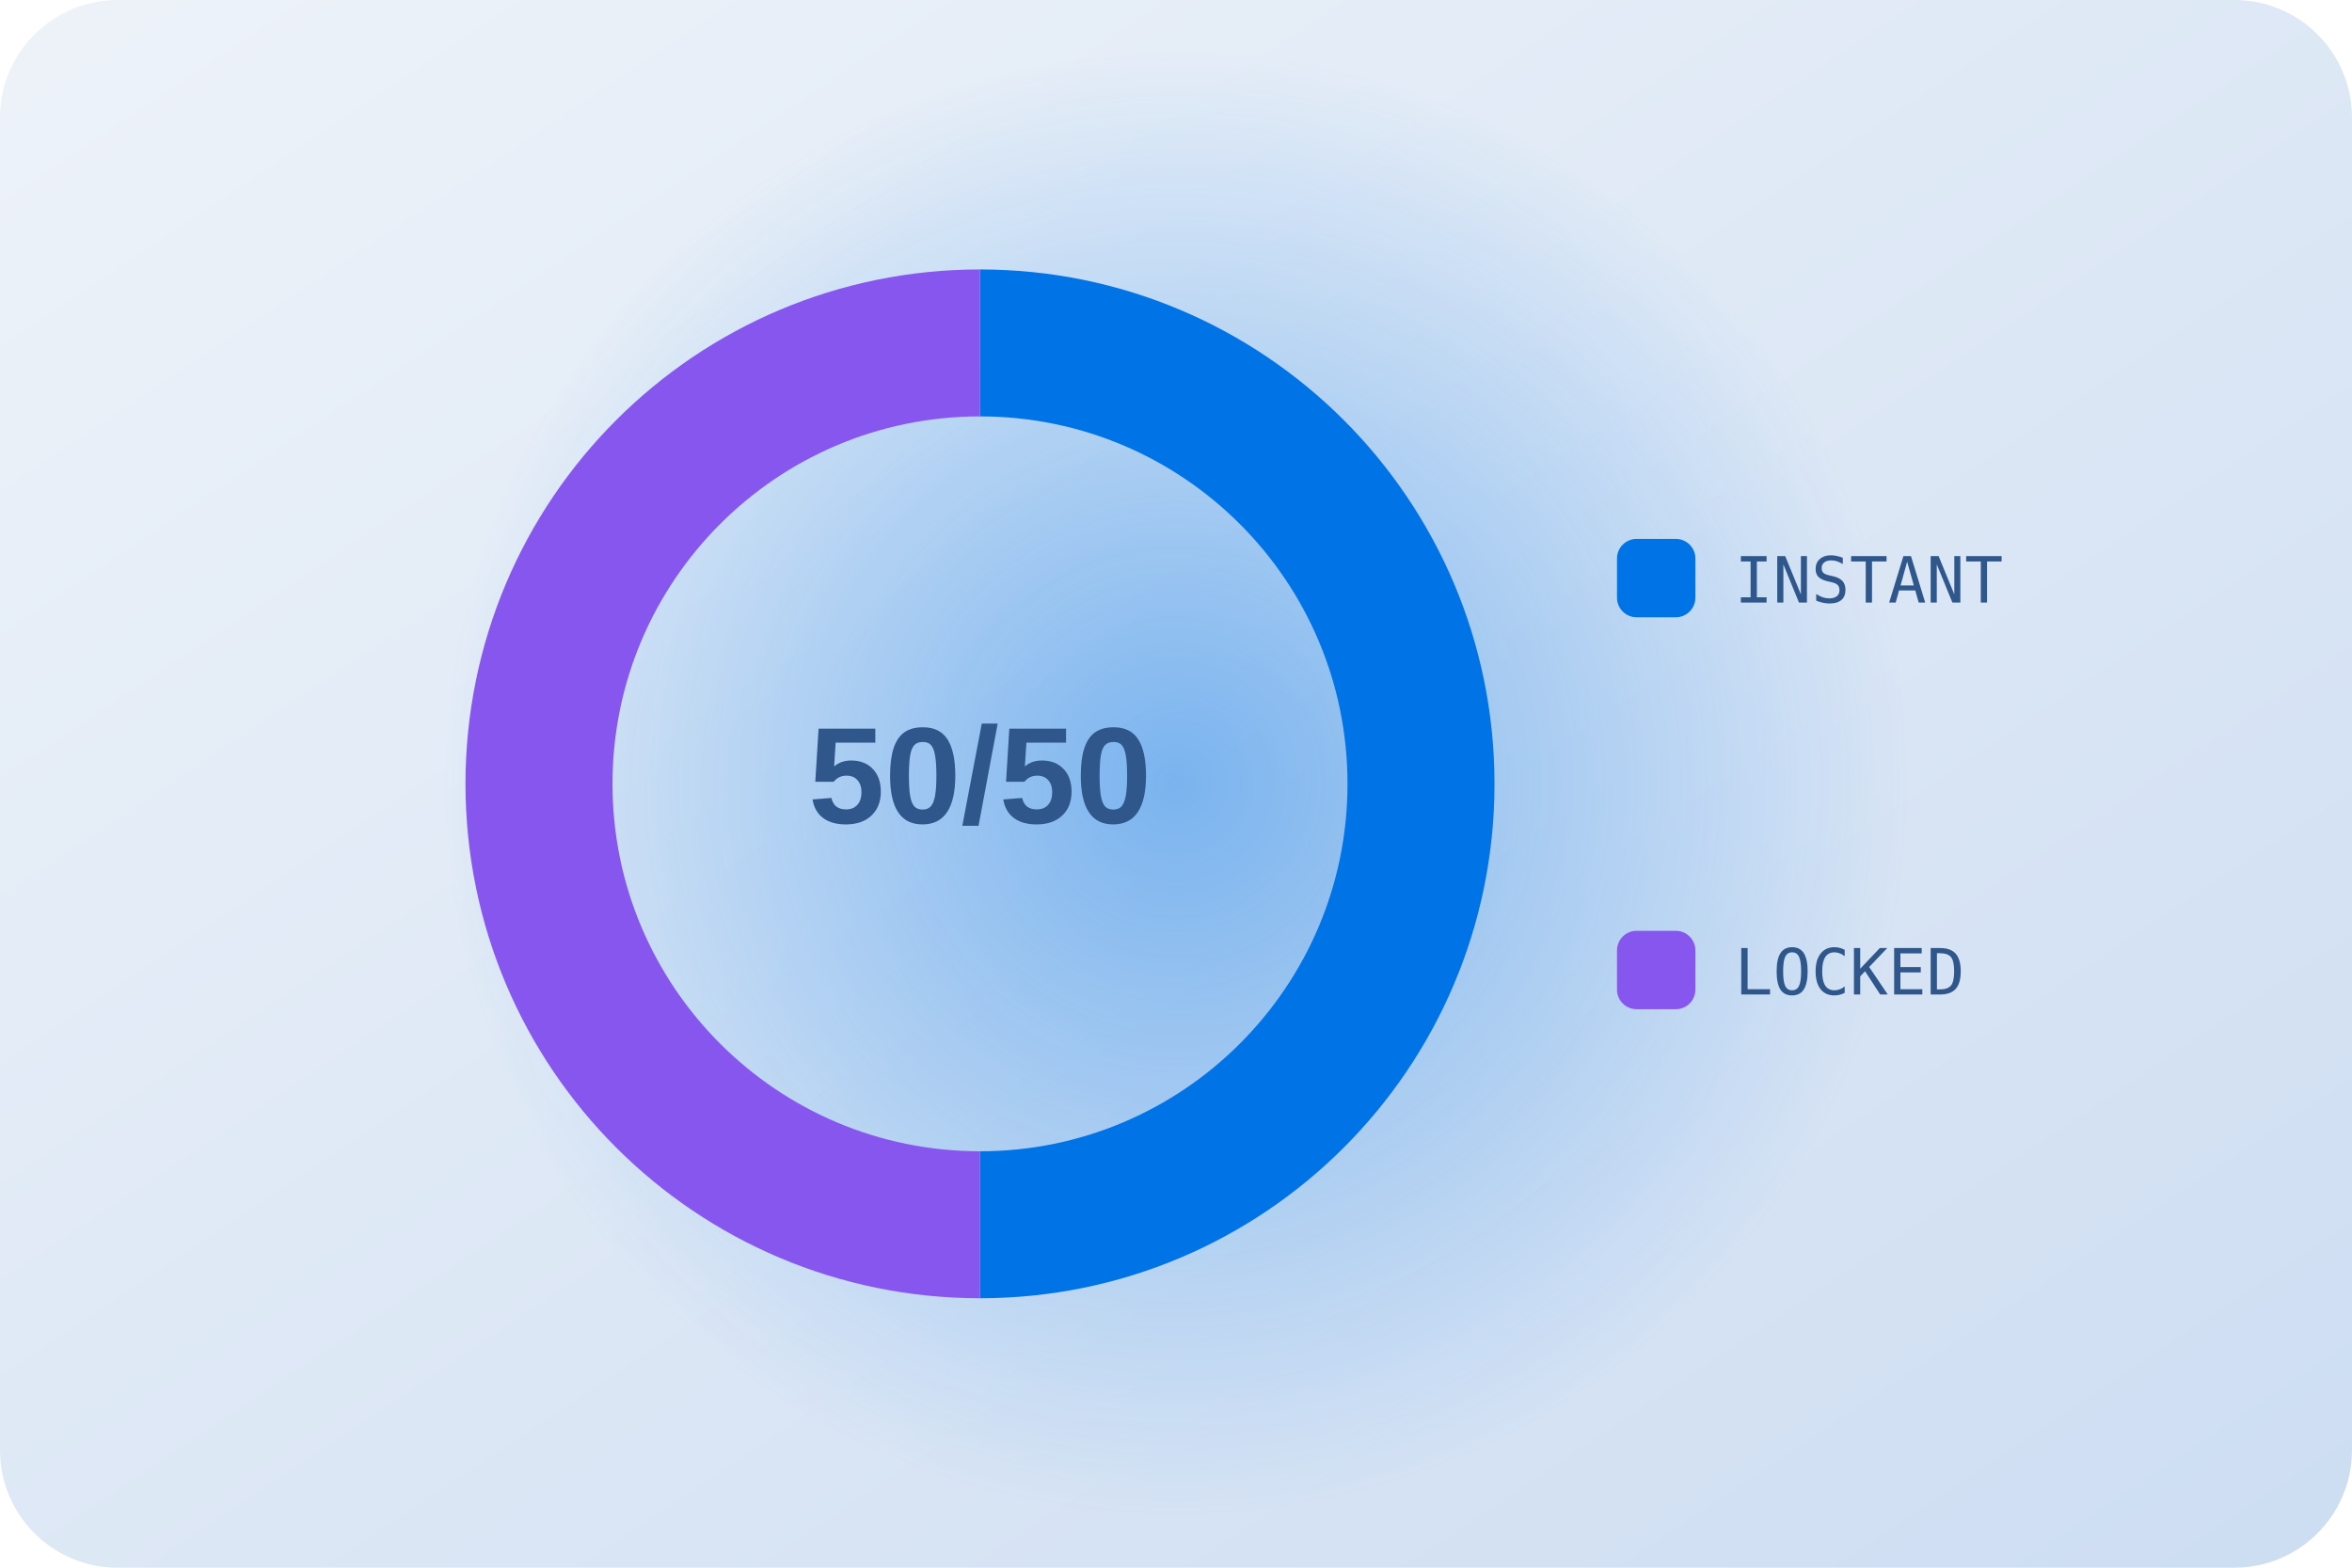
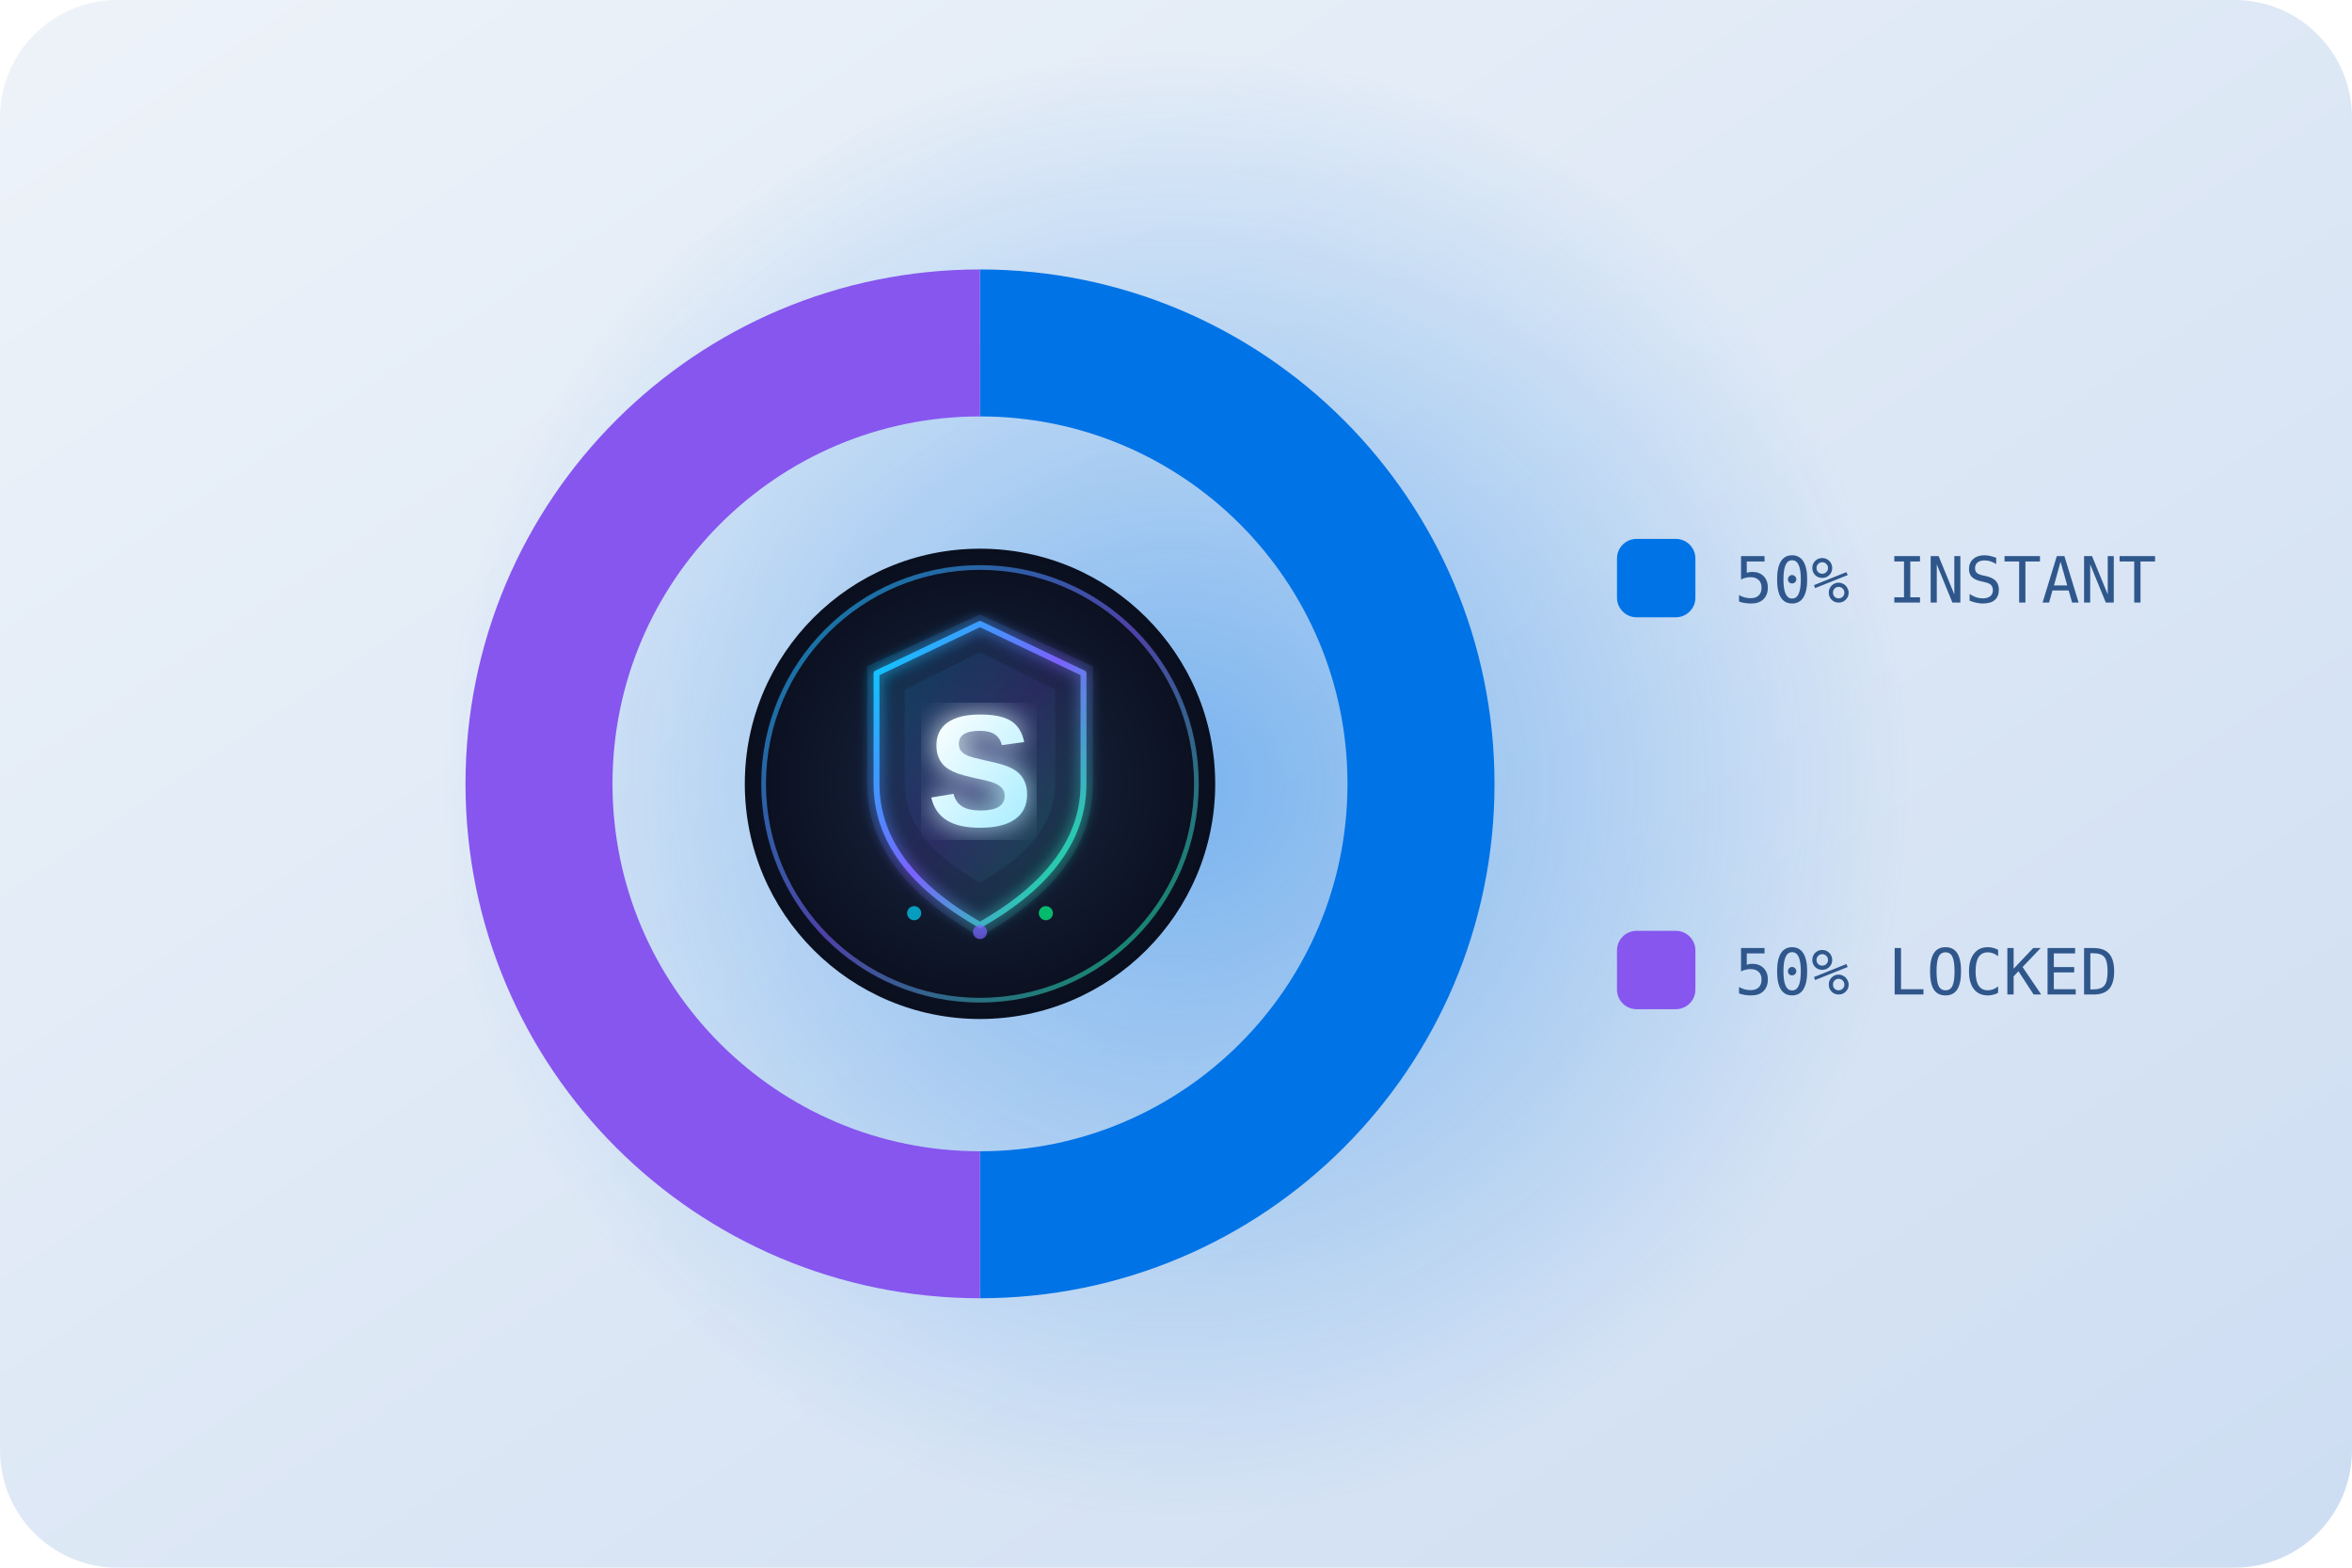
<svg xmlns="http://www.w3.org/2000/svg" width="480" height="320" viewBox="0 0 480 320">
  <defs>
    <linearGradient id="bg" x1="0" y1="0" x2="1" y2="1">
      <stop offset="0" stop-color="#EEF3F9" />
      <stop offset="1" stop-color="#CDDDF2" />
    </linearGradient>
    <linearGradient id="g" x1="0" y1="0" x2="1" y2="1">
      <stop offset="0" stop-color="#0073E6" />
      <stop offset="1" stop-color="#8656EF" />
    </linearGradient>
    <radialGradient id="glow">
      <stop offset="0" stop-color="#0073E6" stop-opacity=".45" />
      <stop offset="1" stop-color="#0073E6" stop-opacity="0" />
    </radialGradient>
  </defs>
  <rect width="480" height="320" rx="24" fill="url(#bg)" />
  <circle cx="240" cy="160" r="150" fill="url(#glow)" />
  <g fill="none" stroke="#2F578C" stroke-width="2.5" stroke-linecap="round" stroke-linejoin="round">
    <path d="M200 70A90 90 0 0 1 200 250" stroke="#0073E6" stroke-width="30" stroke-linecap="butt" />
    <path d="M200 250A90 90 0 0 1 200 70" stroke="#8656EF" stroke-width="30" stroke-linecap="butt" />
-     <text x="200" y="168" font-family="DM Sans,Arial" font-weight="700" font-size="28" fill="#2F578C" stroke="none" text-anchor="middle">50/50</text>
+     <svg x="152" y="112" width="96" height="96" viewBox="0 0 200 200" preserveAspectRatio="xMidYMid meet" stroke="none" stroke-width="0">
+       <defs>
+         <radialGradient id="savior_bg" cx="50%" cy="50%" r="50%">
+           <stop offset="0%" stop-color="#1a2744" />
+           <stop offset="100%" stop-color="#0a0f1e" />
+         </radialGradient>
+         <linearGradient id="savior_shieldGrad" x1="0%" y1="0%" x2="100%" y2="100%">
+           <stop offset="0%" stop-color="#00d4ff" />
+           <stop offset="50%" stop-color="#7b61ff" />
+           <stop offset="100%" stop-color="#00ff87" />
+         </linearGradient>
+         <linearGradient id="savior_sGrad" x1="0%" y1="0%" x2="100%" y2="100%">
+           <stop offset="0%" stop-color="#ffffff" />
+           <stop offset="100%" stop-color="#a8edff" />
+         </linearGradient>
+         <filter id="savior_glow">
+           <feGaussianBlur stdDeviation="3" result="blur" />
+           <feMerge>
+             <feMergeNode in="blur" />
+             <feMergeNode in="SourceGraphic" />
+           </feMerge>
+         </filter>
+         <filter id="savior_softglow">
+           <feGaussianBlur stdDeviation="6" result="blur" />
+           <feMerge>
+             <feMergeNode in="blur" />
+             <feMergeNode in="SourceGraphic" />
+           </feMerge>
+         </filter>
+       </defs>
+       <circle cx="100" cy="100" r="100" fill="url(#savior_bg)" />
+       <circle cx="100" cy="100" r="92" fill="none" stroke="url(#savior_shieldGrad)" stroke-width="2" opacity="0.6" />
+       <path d="M100 28 L148 50 L148 100 Q148 138 100 165 Q52 138 52 100 L52 50 Z" fill="url(#savior_shieldGrad)" opacity="0.15" />
+       <path d="M100 32 L144 53 L144 100 Q144 135 100 160 Q56 135 56 100 L56 53 Z" fill="none" stroke="url(#savior_shieldGrad)" stroke-width="2.5" filter="url(#savior_glow)" />
+       <path d="M100 44 L132 60 L132 100 Q132 124 100 142 Q68 124 68 100 L68 60 Z" fill="url(#savior_shieldGrad)" opacity="0.08" />
+       <text x="100" y="118" font-family="'Arial Black', Arial, sans-serif" font-size="68" font-weight="900" text-anchor="middle" fill="url(#savior_sGrad)" filter="url(#savior_softglow)" letter-spacing="-2">S</text>
+       <circle cx="72" cy="155" r="3" fill="#00d4ff" opacity="0.7" />
+       <circle cx="100" cy="163" r="3" fill="#7b61ff" opacity="0.7" />
+       <circle cx="128" cy="155" r="3" fill="#00ff87" opacity="0.7" />
+     </svg>
    <rect x="330" y="110" width="16" height="16" rx="4" fill="#0073E6" stroke="none" />
-     <text x="354" y="123" font-family="Space Mono,monospace" font-size="13" fill="#2F578C" stroke="none">INSTANT</text>
+     <text x="354" y="123" font-family="Space Mono,monospace" font-size="13" fill="#2F578C" stroke="none" text-anchor="start">50% INSTANT</text>
    <rect x="330" y="190" width="16" height="16" rx="4" fill="#8656EF" stroke="none" />
-     <text x="354" y="203" font-family="Space Mono,monospace" font-size="13" fill="#2F578C" stroke="none">LOCKED</text>
+     <text x="354" y="203" font-family="Space Mono,monospace" font-size="13" fill="#2F578C" stroke="none" text-anchor="start">50% LOCKED</text>
  </g>
</svg>
